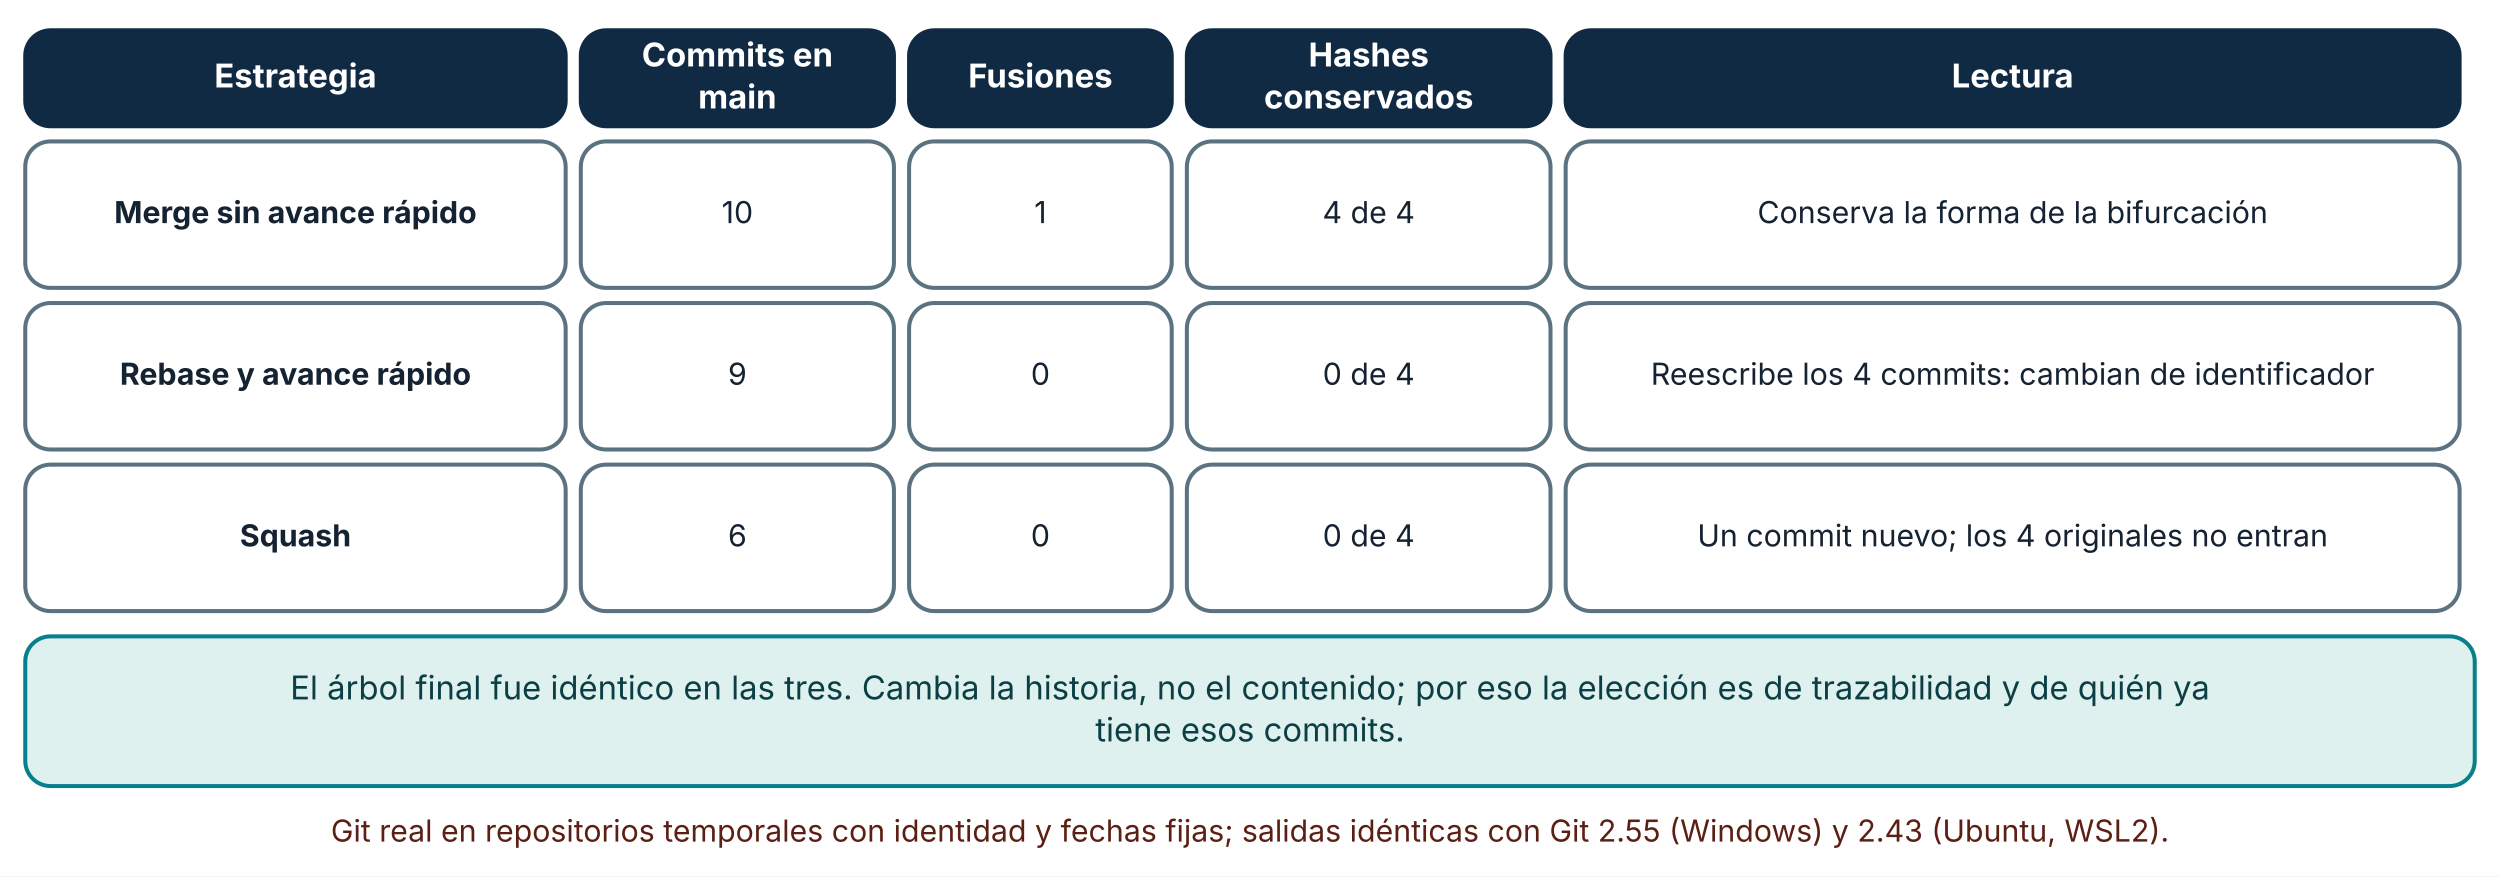
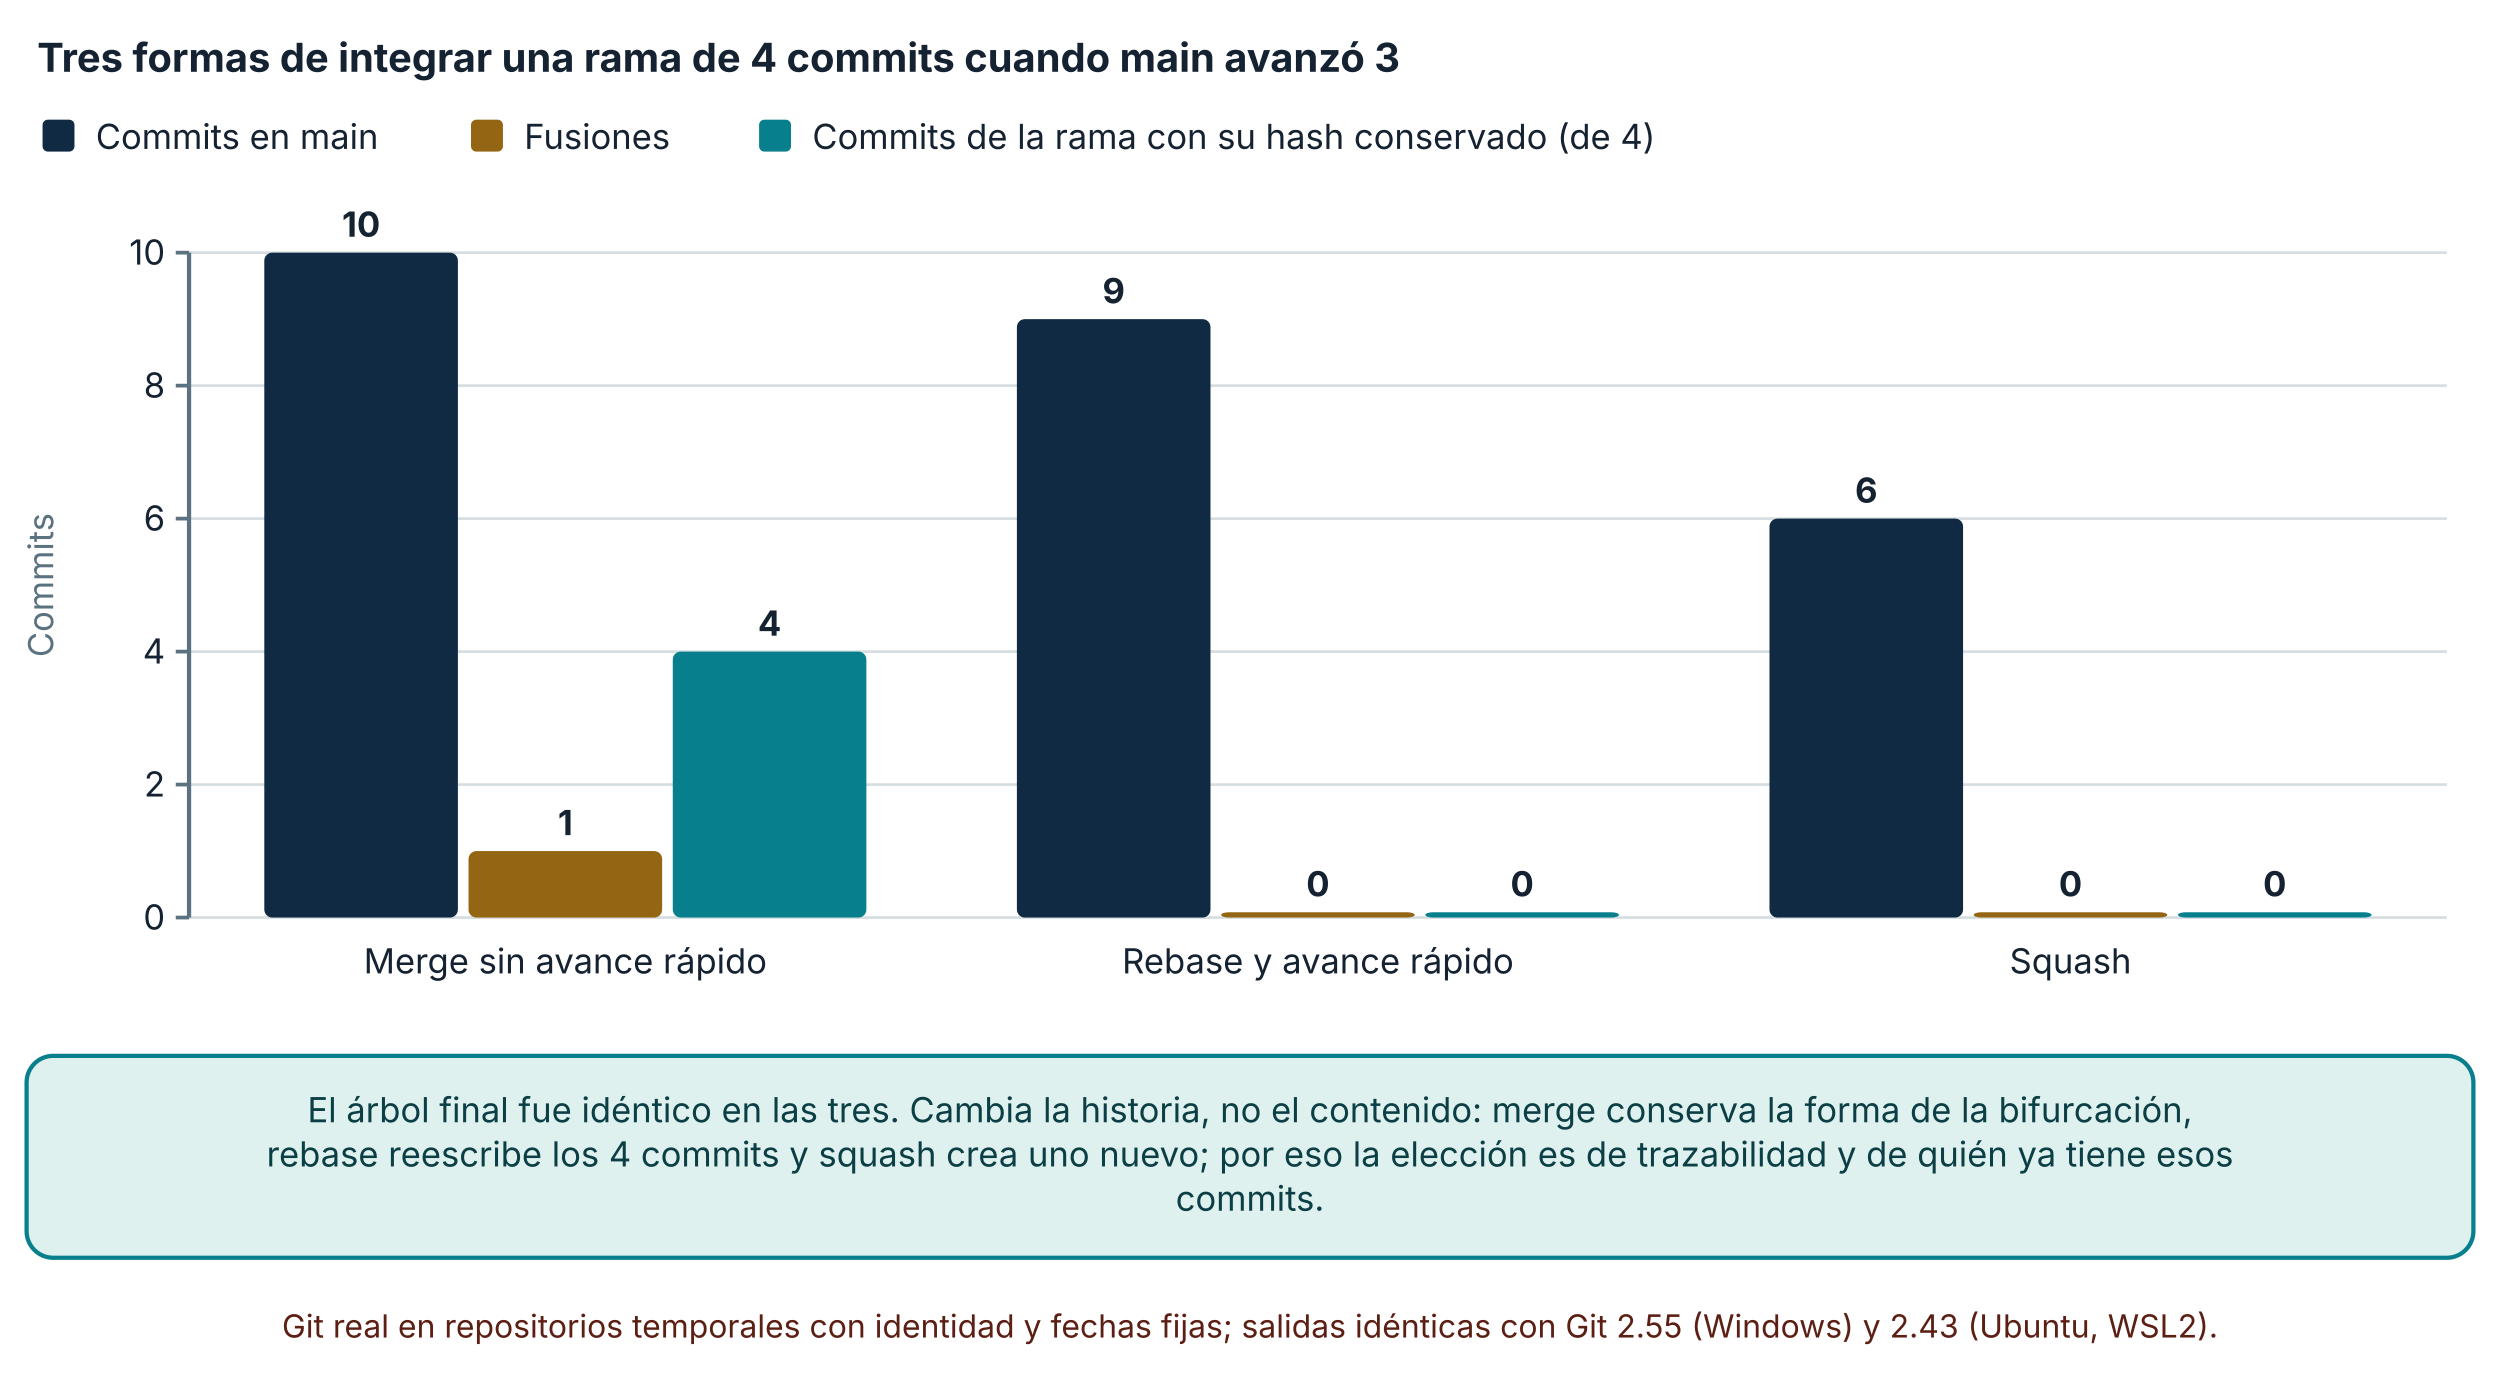
- <svg xmlns="http://www.w3.org/2000/svg" viewBox="0 0 990 347" width="990" height="347" role="img" aria-labelledby="t d" font-family="Inter, 'Segoe UI', system-ui, -apple-system, sans-serif">
+ <svg xmlns="http://www.w3.org/2000/svg" viewBox="0 0 940 520" width="940" height="520" role="img" aria-labelledby="t d" font-family="Inter, 'Segoe UI', system-ui, -apple-system, sans-serif">
  <defs>
    <marker id="arrow" viewBox="0 0 10 10" refX="9" refY="5" markerWidth="8" markerHeight="8" orient="auto-start-reverse">
      <path d="M0,0 L10,5 L0,10 z" fill="#32505f" />
    </marker>
    <marker id="arrow-coral" viewBox="0 0 10 10" refX="9" refY="5" markerWidth="8" markerHeight="8" orient="auto-start-reverse">
      <path d="M0,0 L10,5 L0,10 z" fill="#c0432f" />
    </marker>
  </defs>
-   <rect width="990" height="347" fill="#ffffff" />
-   <rect x="10" y="12" width="214" height="38" rx="10" fill="#102a43" stroke="#102a43" stroke-width="1.6" />
-   <text x="117" y="34.64" font-size="13" text-anchor="middle" font-weight="700" fill="#ffffff">
-     <tspan x="117" dy="0">Estrategia</tspan>
+   <rect width="940" height="520" fill="#ffffff" />
+   <text x="14" y="27" font-size="15" text-anchor="start" font-weight="700" fill="#142231">
+     <tspan x="14" dy="0">Tres formas de integrar una rama de 4 commits cuando main avanzó 3</tspan>
  </text>
-   <rect x="230" y="12" width="124" height="38" rx="10" fill="#102a43" stroke="#102a43" stroke-width="1.6" />
-   <text x="292" y="26.32" font-size="13" text-anchor="middle" font-weight="700" fill="#ffffff">
-     <tspan x="292" dy="0">Commits en</tspan>
+   <rect x="16" y="45" width="12" height="12" rx="2" fill="#102a43" />
+   <text x="36" y="56" font-size="13" text-anchor="start" font-weight="400" fill="#142231">
+     <tspan x="36" dy="0">Commits en main</tspan>
  </text>
-   <text x="292" y="42.96" font-size="13" text-anchor="middle" font-weight="700" fill="#ffffff">
-     <tspan x="292" dy="0">main</tspan>
+   <rect x="177.1" y="45" width="12" height="12" rx="2" fill="#946512" />
+   <text x="197.1" y="56" font-size="13" text-anchor="start" font-weight="400" fill="#142231">
+     <tspan x="197.1" dy="0">Fusiones</tspan>
  </text>
-   <rect x="360" y="12" width="104" height="38" rx="10" fill="#102a43" stroke="#102a43" stroke-width="1.6" />
-   <text x="412" y="34.64" font-size="13" text-anchor="middle" font-weight="700" fill="#ffffff">
-     <tspan x="412" dy="0">Fusiones</tspan>
+   <rect x="285.42" y="45" width="12" height="12" rx="2" fill="#087f8c" />
+   <text x="305.42" y="56" font-size="13" text-anchor="start" font-weight="400" fill="#142231">
+     <tspan x="305.42" dy="0">Commits de la rama con su hash conservado (de 4)</tspan>
  </text>
-   <rect x="470" y="12" width="144" height="38" rx="10" fill="#102a43" stroke="#102a43" stroke-width="1.6" />
-   <text x="542" y="26.32" font-size="13" text-anchor="middle" font-weight="700" fill="#ffffff">
-     <tspan x="542" dy="0">Hashes</tspan>
+   <line x1="71.08" y1="345" x2="920" y2="345" stroke="#d5dde1" stroke-width="1" />
+   <line x1="66.08" y1="345" x2="71.08" y2="345" stroke="#5b7280" stroke-width="1.4" />
+   <text x="62.08" y="349.5" font-size="13" text-anchor="end" font-weight="400" fill="#142231">
+     <tspan x="62.08" dy="0">0</tspan>
  </text>
-   <text x="542" y="42.96" font-size="13" text-anchor="middle" font-weight="700" fill="#ffffff">
-     <tspan x="542" dy="0">conservados</tspan>
+   <line x1="71.08" y1="295" x2="920" y2="295" stroke="#d5dde1" stroke-width="1" />
+   <line x1="66.08" y1="295" x2="71.08" y2="295" stroke="#5b7280" stroke-width="1.4" />
+   <text x="62.08" y="299.5" font-size="13" text-anchor="end" font-weight="400" fill="#142231">
+     <tspan x="62.08" dy="0">2</tspan>
  </text>
-   <rect x="620" y="12" width="354" height="38" rx="10" fill="#102a43" stroke="#102a43" stroke-width="1.6" />
-   <text x="797" y="34.64" font-size="13" text-anchor="middle" font-weight="700" fill="#ffffff">
-     <tspan x="797" dy="0">Lectura</tspan>
+   <line x1="71.08" y1="245" x2="920" y2="245" stroke="#d5dde1" stroke-width="1" />
+   <line x1="66.08" y1="245" x2="71.08" y2="245" stroke="#5b7280" stroke-width="1.4" />
+   <text x="62.08" y="249.5" font-size="13" text-anchor="end" font-weight="400" fill="#142231">
+     <tspan x="62.08" dy="0">4</tspan>
  </text>
-   <rect x="10" y="56" width="214" height="58" rx="10" fill="#ffffff" stroke="#5b7280" stroke-width="1.6" />
-   <text x="117" y="88.36" font-size="12" text-anchor="middle" font-weight="700" fill="#142231">
-     <tspan x="117" dy="0">Merge sin avance rápido</tspan>
+   <line x1="71.08" y1="195" x2="920" y2="195" stroke="#d5dde1" stroke-width="1" />
+   <line x1="66.08" y1="195" x2="71.08" y2="195" stroke="#5b7280" stroke-width="1.4" />
+   <text x="62.08" y="199.5" font-size="13" text-anchor="end" font-weight="400" fill="#142231">
+     <tspan x="62.08" dy="0">6</tspan>
  </text>
-   <rect x="230" y="56" width="124" height="58" rx="10" fill="#ffffff" stroke="#5b7280" stroke-width="1.6" />
-   <text x="292" y="88.36" font-size="12" text-anchor="middle" font-weight="400" fill="#142231">
-     <tspan x="292" dy="0">10</tspan>
+   <line x1="71.08" y1="145" x2="920" y2="145" stroke="#d5dde1" stroke-width="1" />
+   <line x1="66.08" y1="145" x2="71.08" y2="145" stroke="#5b7280" stroke-width="1.4" />
+   <text x="62.08" y="149.5" font-size="13" text-anchor="end" font-weight="400" fill="#142231">
+     <tspan x="62.08" dy="0">8</tspan>
  </text>
-   <rect x="360" y="56" width="104" height="58" rx="10" fill="#ffffff" stroke="#5b7280" stroke-width="1.6" />
-   <text x="412" y="88.36" font-size="12" text-anchor="middle" font-weight="400" fill="#142231">
-     <tspan x="412" dy="0">1</tspan>
+   <line x1="71.08" y1="95" x2="920" y2="95" stroke="#d5dde1" stroke-width="1" />
+   <line x1="66.08" y1="95" x2="71.08" y2="95" stroke="#5b7280" stroke-width="1.4" />
+   <text x="62.08" y="99.5" font-size="13" text-anchor="end" font-weight="400" fill="#142231">
+     <tspan x="62.08" dy="0">10</tspan>
  </text>
-   <rect x="470" y="56" width="144" height="58" rx="10" fill="#ffffff" stroke="#5b7280" stroke-width="1.6" />
-   <text x="542" y="88.36" font-size="12" text-anchor="middle" font-weight="400" fill="#142231">
-     <tspan x="542" dy="0">4 de 4</tspan>
+   <line x1="71.08" y1="95" x2="71.08" y2="345" stroke="#5b7280" stroke-width="1.6" />
+   <text x="20" y="220" font-size="13" text-anchor="middle" font-weight="400" fill="#5b7280" transform="rotate(-90 20 220)">Commits</text>
+   <rect x="99.377" y="95" width="72.793" height="250" rx="3" fill="#102a43" />
+   <text x="135.774" y="89" font-size="13" text-anchor="middle" font-weight="700" fill="#142231">
+     <tspan x="135.774" dy="0">10</tspan>
  </text>
-   <rect x="620" y="56" width="354" height="58" rx="10" fill="#ffffff" stroke="#5b7280" stroke-width="1.6" />
-   <text x="797" y="88.36" font-size="12" text-anchor="middle" font-weight="400" fill="#142231">
-     <tspan x="797" dy="0">Conserva la forma de la bifurcación</tspan>
+   <rect x="176.17" y="320" width="72.793" height="25" rx="3" fill="#946512" />
+   <text x="212.567" y="314" font-size="13" text-anchor="middle" font-weight="700" fill="#142231">
+     <tspan x="212.567" dy="0">1</tspan>
  </text>
-   <rect x="10" y="120" width="214" height="58" rx="10" fill="#ffffff" stroke="#5b7280" stroke-width="1.6" />
-   <text x="117" y="152.36" font-size="12" text-anchor="middle" font-weight="700" fill="#142231">
-     <tspan x="117" dy="0">Rebase y avance rápido</tspan>
+   <rect x="252.963" y="245" width="72.793" height="100" rx="3" fill="#087f8c" />
+   <text x="289.36" y="239" font-size="13" text-anchor="middle" font-weight="700" fill="#142231">
+     <tspan x="289.36" dy="0">4</tspan>
  </text>
-   <rect x="230" y="120" width="124" height="58" rx="10" fill="#ffffff" stroke="#5b7280" stroke-width="1.6" />
-   <text x="292" y="152.36" font-size="12" text-anchor="middle" font-weight="400" fill="#142231">
-     <tspan x="292" dy="0">9</tspan>
+   <text x="212.567" y="366" font-size="13" text-anchor="middle" font-weight="400" fill="#142231">
+     <tspan x="212.567" dy="0">Merge sin avance rápido</tspan>
  </text>
-   <rect x="360" y="120" width="104" height="58" rx="10" fill="#ffffff" stroke="#5b7280" stroke-width="1.6" />
-   <text x="412" y="152.36" font-size="12" text-anchor="middle" font-weight="400" fill="#142231">
-     <tspan x="412" dy="0">0</tspan>
+   <rect x="382.351" y="120" width="72.793" height="225" rx="3" fill="#102a43" />
+   <text x="418.747" y="114" font-size="13" text-anchor="middle" font-weight="700" fill="#142231">
+     <tspan x="418.747" dy="0">9</tspan>
  </text>
-   <rect x="470" y="120" width="144" height="58" rx="10" fill="#ffffff" stroke="#5b7280" stroke-width="1.6" />
-   <text x="542" y="152.36" font-size="12" text-anchor="middle" font-weight="400" fill="#142231">
-     <tspan x="542" dy="0">0 de 4</tspan>
+   <rect x="459.144" y="343" width="72.793" height="2" rx="3" fill="#946512" />
+   <text x="495.54" y="337" font-size="13" text-anchor="middle" font-weight="700" fill="#142231">
+     <tspan x="495.54" dy="0">0</tspan>
  </text>
-   <rect x="620" y="120" width="354" height="58" rx="10" fill="#ffffff" stroke="#5b7280" stroke-width="1.6" />
-   <text x="797" y="152.36" font-size="12" text-anchor="middle" font-weight="400" fill="#142231">
-     <tspan x="797" dy="0">Reescribe los 4 commits: cambian de identificador</tspan>
+   <rect x="535.936" y="343" width="72.793" height="2" rx="3" fill="#087f8c" />
+   <text x="572.333" y="337" font-size="13" text-anchor="middle" font-weight="700" fill="#142231">
+     <tspan x="572.333" dy="0">0</tspan>
  </text>
-   <rect x="10" y="184" width="214" height="58" rx="10" fill="#ffffff" stroke="#5b7280" stroke-width="1.6" />
-   <text x="117" y="216.36" font-size="12" text-anchor="middle" font-weight="700" fill="#142231">
-     <tspan x="117" dy="0">Squash</tspan>
+   <text x="495.54" y="366" font-size="13" text-anchor="middle" font-weight="400" fill="#142231">
+     <tspan x="495.54" dy="0">Rebase y avance rápido</tspan>
  </text>
-   <rect x="230" y="184" width="124" height="58" rx="10" fill="#ffffff" stroke="#5b7280" stroke-width="1.6" />
-   <text x="292" y="216.36" font-size="12" text-anchor="middle" font-weight="400" fill="#142231">
-     <tspan x="292" dy="0">6</tspan>
+   <rect x="665.324" y="195" width="72.793" height="150" rx="3" fill="#102a43" />
+   <text x="701.72" y="189" font-size="13" text-anchor="middle" font-weight="700" fill="#142231">
+     <tspan x="701.72" dy="0">6</tspan>
  </text>
-   <rect x="360" y="184" width="104" height="58" rx="10" fill="#ffffff" stroke="#5b7280" stroke-width="1.6" />
-   <text x="412" y="216.36" font-size="12" text-anchor="middle" font-weight="400" fill="#142231">
-     <tspan x="412" dy="0">0</tspan>
+   <rect x="742.117" y="343" width="72.793" height="2" rx="3" fill="#946512" />
+   <text x="778.513" y="337" font-size="13" text-anchor="middle" font-weight="700" fill="#142231">
+     <tspan x="778.513" dy="0">0</tspan>
  </text>
-   <rect x="470" y="184" width="144" height="58" rx="10" fill="#ffffff" stroke="#5b7280" stroke-width="1.6" />
-   <text x="542" y="216.36" font-size="12" text-anchor="middle" font-weight="400" fill="#142231">
-     <tspan x="542" dy="0">0 de 4</tspan>
+   <rect x="818.91" y="343" width="72.793" height="2" rx="3" fill="#087f8c" />
+   <text x="855.306" y="337" font-size="13" text-anchor="middle" font-weight="700" fill="#142231">
+     <tspan x="855.306" dy="0">0</tspan>
  </text>
-   <rect x="620" y="184" width="354" height="58" rx="10" fill="#ffffff" stroke="#5b7280" stroke-width="1.6" />
-   <text x="797" y="216.36" font-size="12" text-anchor="middle" font-weight="400" fill="#142231">
-     <tspan x="797" dy="0">Un commit nuevo; los 4 originales no entran</tspan>
+   <text x="778.513" y="366" font-size="13" text-anchor="middle" font-weight="400" fill="#142231">
+     <tspan x="778.513" dy="0">Squash</tspan>
  </text>
-   <rect x="10" y="252" width="970" height="59.28" rx="10" fill="#dff1ee" stroke="#087f8c" stroke-width="1.6" />
-   <text x="495" y="276.96" font-size="13" text-anchor="middle" font-weight="400" fill="#0b3f45">
-     <tspan x="495" dy="0">El árbol final fue idéntico en las tres. Cambia la historia, no el contenido; por eso la elección es de trazabilidad y de quién ya</tspan>
+   <rect x="10" y="397" width="920" height="75.92" rx="10" fill="#dff1ee" stroke="#087f8c" stroke-width="1.6" />
+   <text x="470" y="421.96" font-size="13" text-anchor="middle" font-weight="400" fill="#0b3f45">
+     <tspan x="470" dy="0">El árbol final fue idéntico en las tres. Cambia la historia, no el contenido: merge conserva la forma de la bifurcación,</tspan>
  </text>
-   <text x="495" y="293.6" font-size="13" text-anchor="middle" font-weight="400" fill="#0b3f45">
-     <tspan x="495" dy="0">tiene esos commits.</tspan>
+   <text x="470" y="438.6" font-size="13" text-anchor="middle" font-weight="400" fill="#0b3f45">
+     <tspan x="470" dy="0">rebase reescribe los 4 commits y squash crea uno nuevo; por eso la elección es de trazabilidad y de quién ya tiene esos</tspan>
  </text>
-   <text x="495" y="333.28" font-size="12" text-anchor="middle" font-weight="400" fill="#5c1f14">
-     <tspan x="495" dy="0">Git real en repositorios temporales con identidad y fechas fijas; salidas idénticas con Git 2.55 (Windows) y 2.43 (Ubuntu, WSL2).</tspan>
+   <text x="470" y="455.24" font-size="13" text-anchor="middle" font-weight="400" fill="#0b3f45">
+     <tspan x="470" dy="0">commits.</tspan>
+   </text>
+   <text x="470" y="502.92" font-size="12" text-anchor="middle" font-weight="400" fill="#5c1f14">
+     <tspan x="470" dy="0">Git real en repositorios temporales con identidad y fechas fijas; salidas idénticas con Git 2.55 (Windows) y 2.43 (Ubuntu, WSL2).</tspan>
  </text>
</svg>
